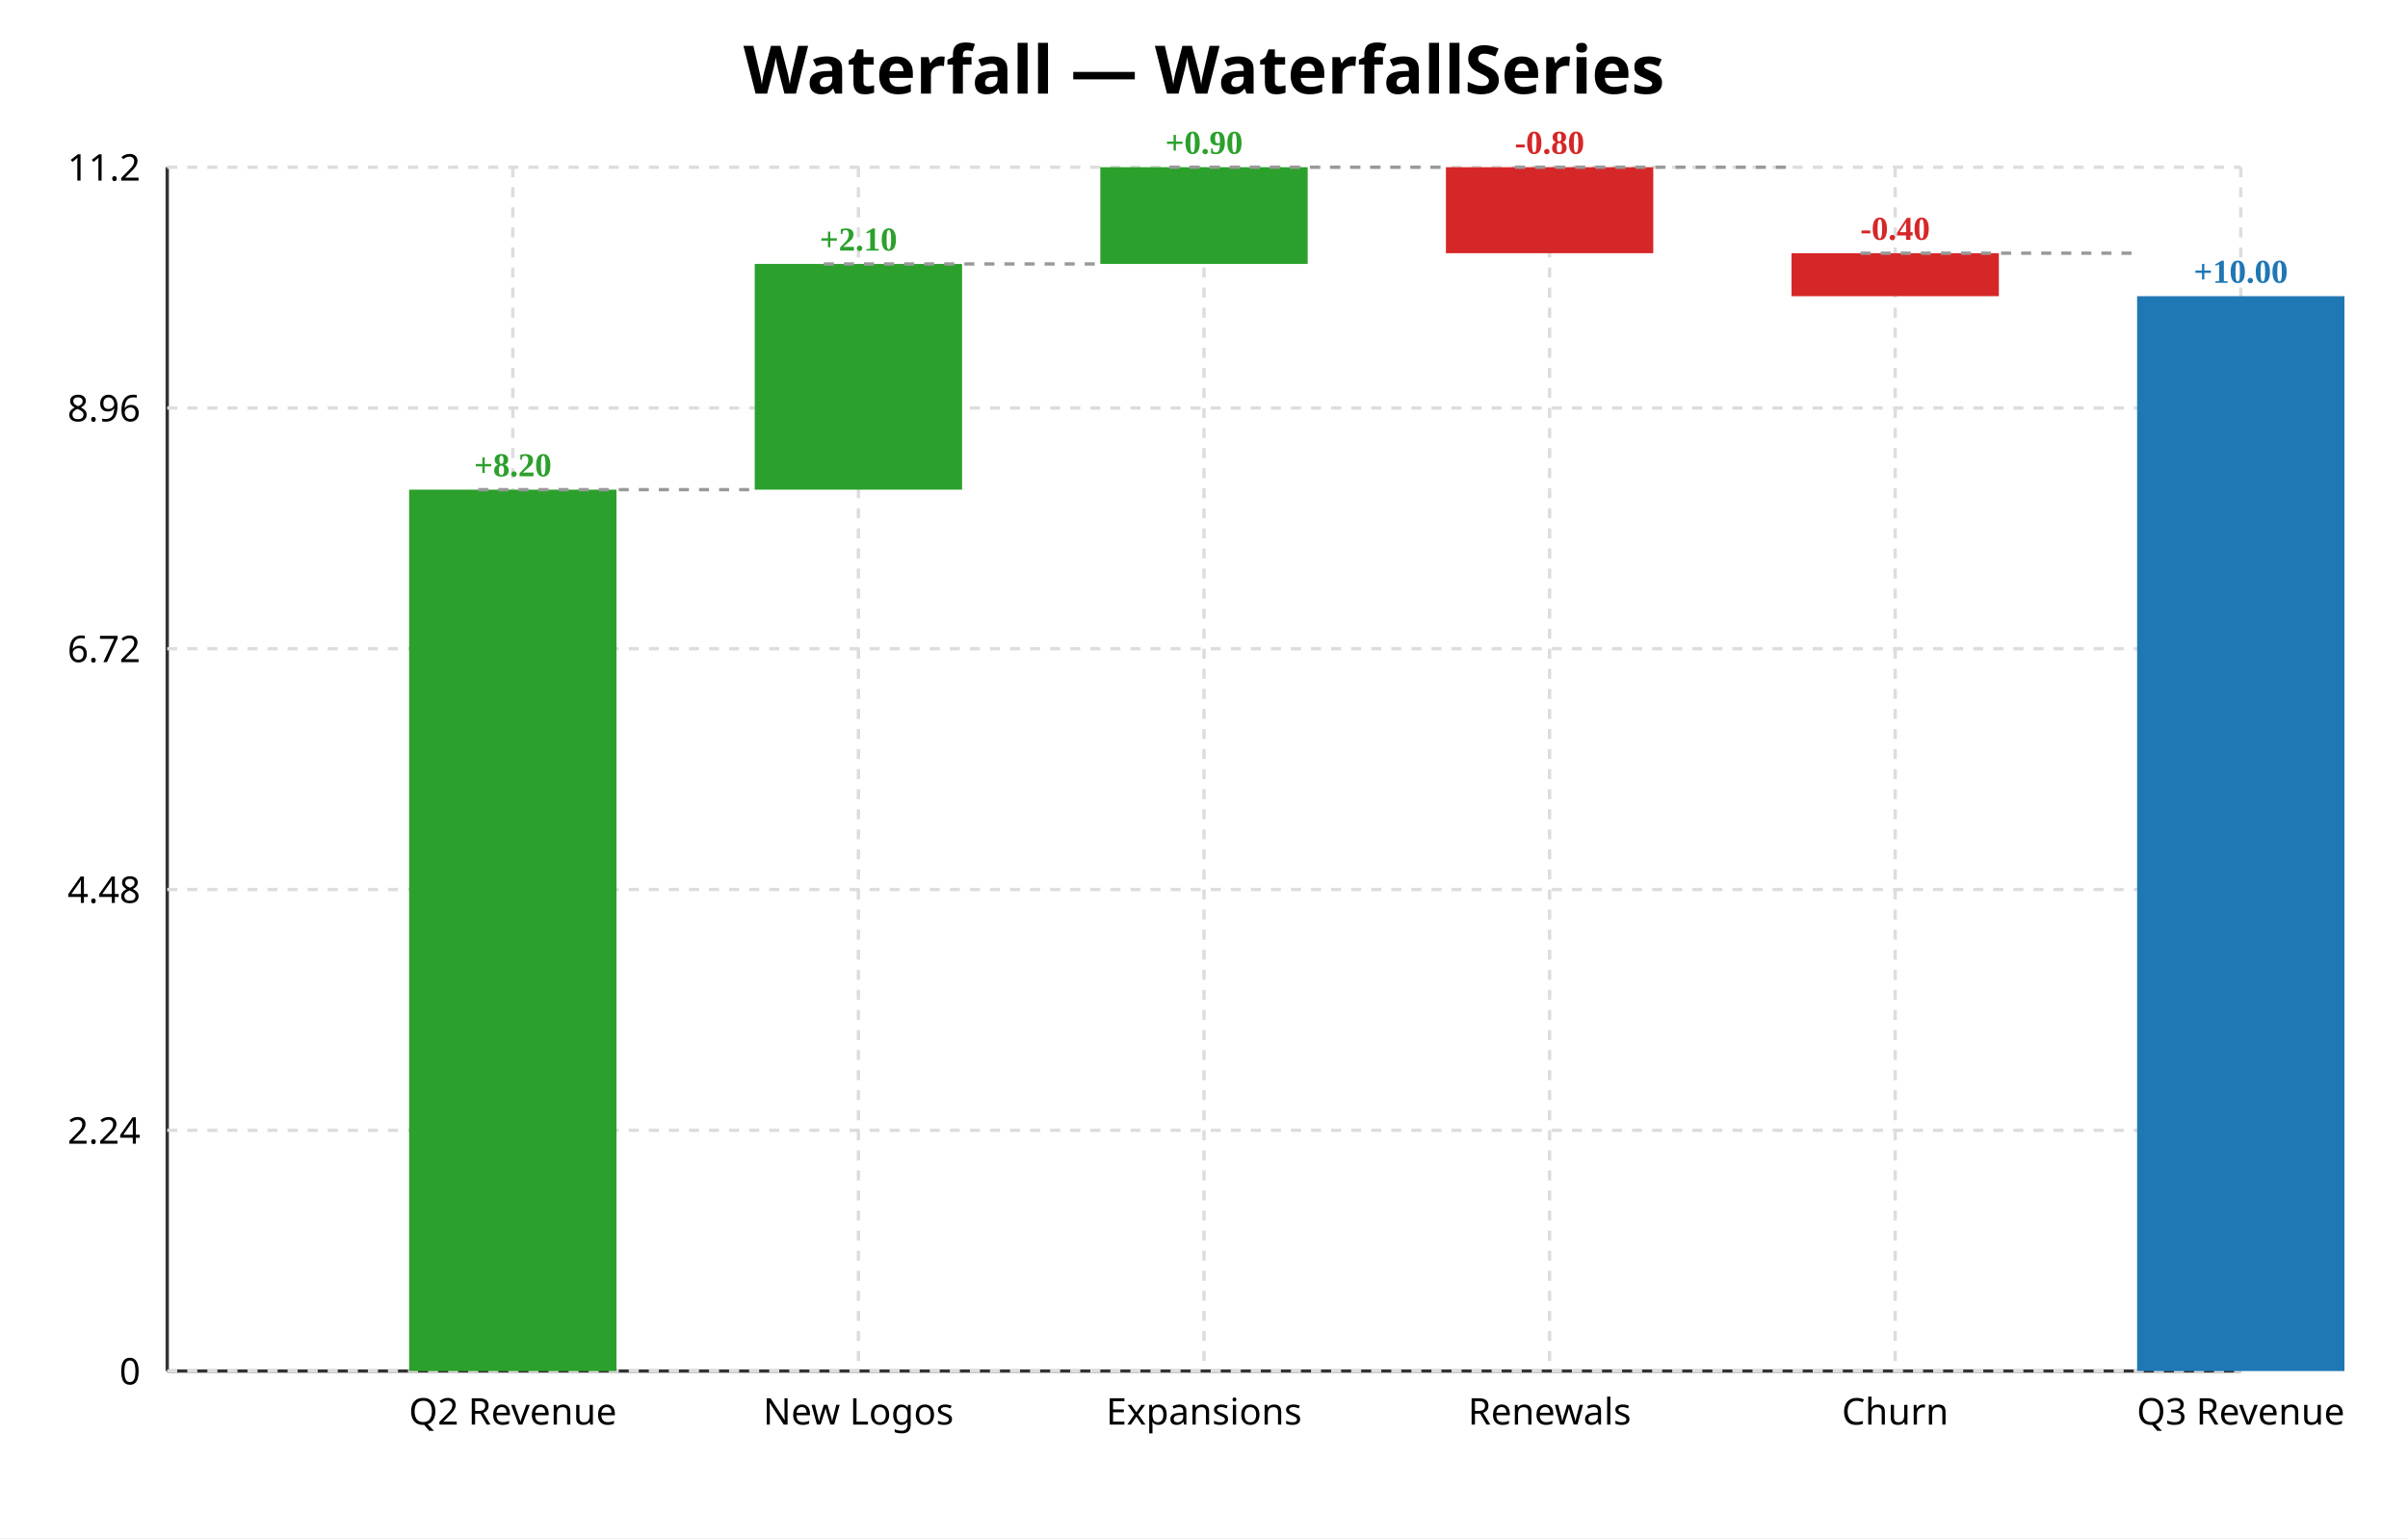
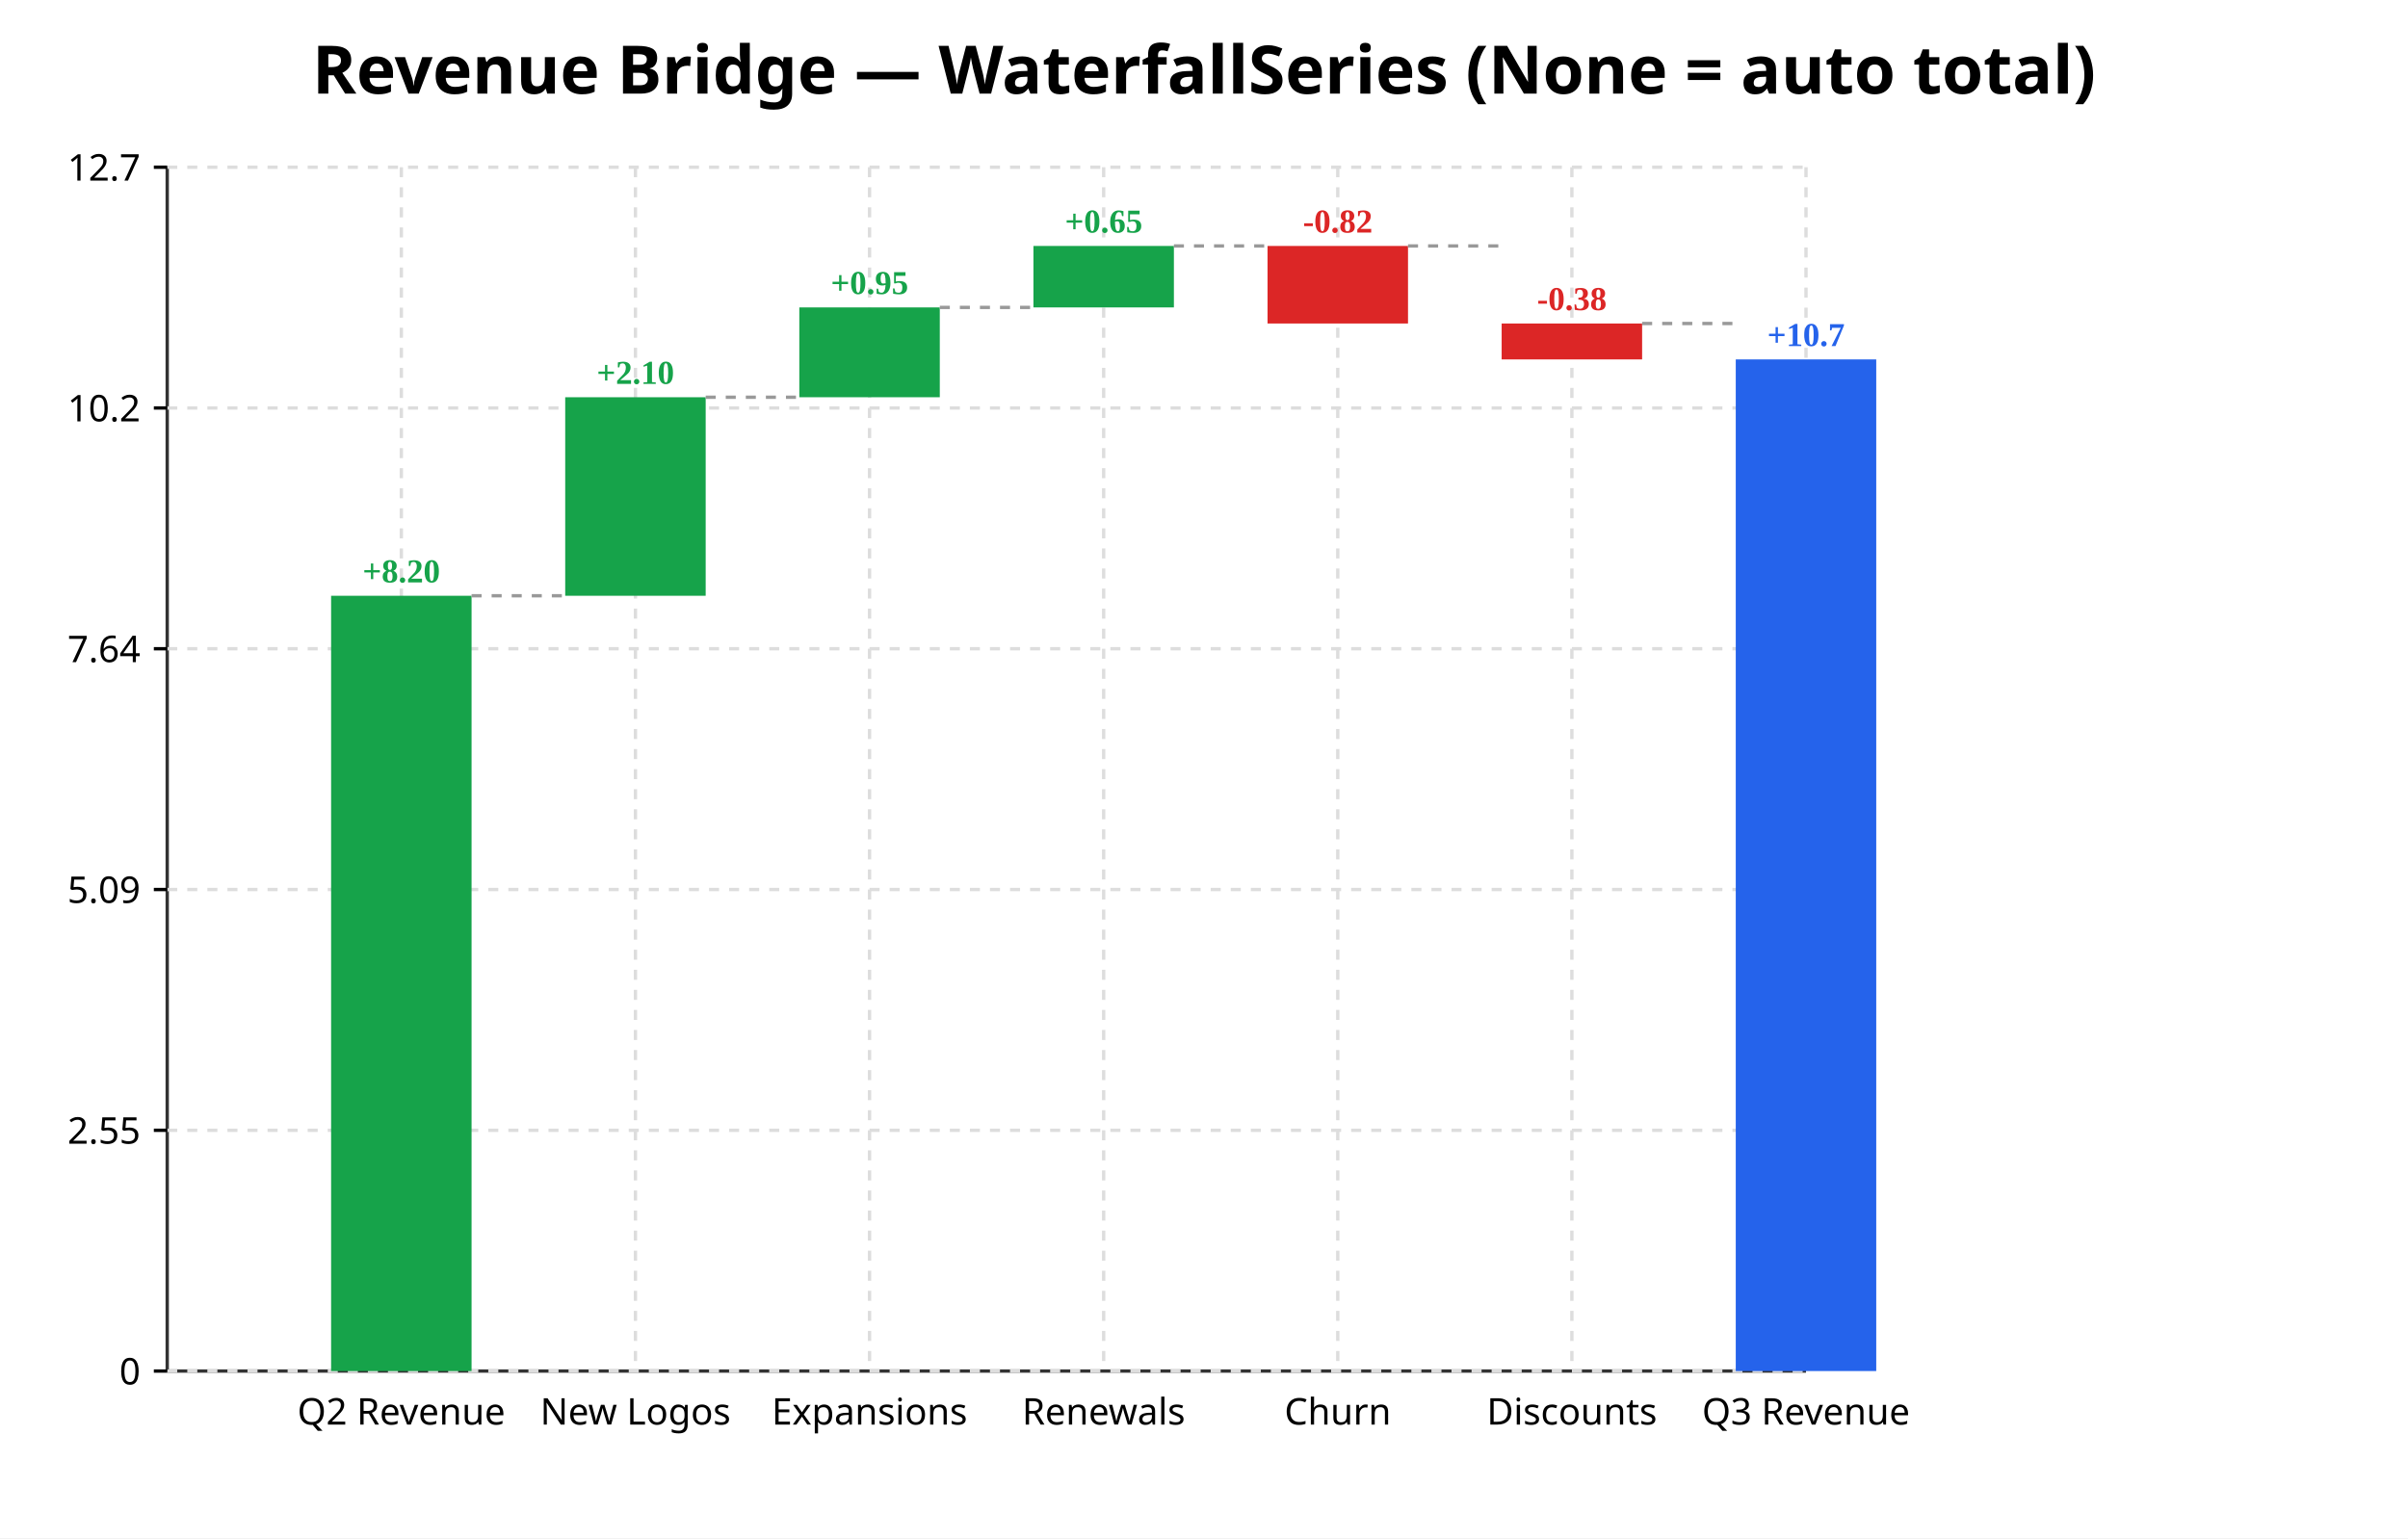
- <svg xmlns="http://www.w3.org/2000/svg" role="img" focusable="false" aria-labelledby="glyphx-chart-8-title glyphx-chart-8-desc" id="glyphx-chart-8" data-glyphx="true" width="720" height="460" viewBox="0 0 720 460">
+ <svg xmlns="http://www.w3.org/2000/svg" role="img" focusable="false" aria-labelledby="glyphx-chart-4a3ed0c5df00-title glyphx-chart-4a3ed0c5df00-desc" id="glyphx-chart-4a3ed0c5df00" data-glyphx="true" width="720" height="460" viewBox="0 0 720 460">
  <rect width="720" height="460" fill="#ffffff" />
-   <text x="360" y="28" text-anchor="middle" font-size="20" font-weight="bold" font-family="sans-serif" fill="#000000">Waterfall  —  WaterfallSeries</text>
-   <line x1="50" y1="410" x2="670" y2="410" stroke="#333" />
+   <text x="360" y="28" text-anchor="middle" font-size="20" font-weight="bold" font-family="sans-serif" fill="#000000">Revenue Bridge  —  WaterfallSeries  (None = auto total)</text>
+   <line x1="50" y1="410" x2="540" y2="410" stroke="#333" />
  <line x1="50" y1="50" x2="50" y2="410" stroke="#333" />
-   <line x1="50" x2="670" y1="410.0" y2="410.0" stroke="#ddd" stroke-dasharray="3,3" />
-   <text x="42" y="414.0" text-anchor="end" font-size="11" font-family="sans-serif" fill="#000000">0</text>
-   <line x1="50" x2="670" y1="338.0" y2="338.0" stroke="#ddd" stroke-dasharray="3,3" />
-   <text x="42" y="342.0" text-anchor="end" font-size="11" font-family="sans-serif" fill="#000000">2.24</text>
-   <line x1="50" x2="670" y1="266.0" y2="266.0" stroke="#ddd" stroke-dasharray="3,3" />
-   <text x="42" y="270.0" text-anchor="end" font-size="11" font-family="sans-serif" fill="#000000">4.48</text>
-   <line x1="50" x2="670" y1="194.0" y2="194.0" stroke="#ddd" stroke-dasharray="3,3" />
-   <text x="42" y="198.0" text-anchor="end" font-size="11" font-family="sans-serif" fill="#000000">6.72</text>
-   <line x1="50" x2="670" y1="122" y2="122" stroke="#ddd" stroke-dasharray="3,3" />
-   <text x="42" y="126" text-anchor="end" font-size="11" font-family="sans-serif" fill="#000000">8.96</text>
-   <line x1="50" x2="670" y1="50.0" y2="50.0" stroke="#ddd" stroke-dasharray="3,3" />
-   <text x="42" y="54.0" text-anchor="end" font-size="11" font-family="sans-serif" fill="#000000">11.2</text>
-   <line y1="50" y2="410" x1="153.333" x2="153.333" stroke="#ddd" stroke-dasharray="3,3" />
-   <text x="153.333" y="426" text-anchor="middle" font-size="11" font-family="sans-serif" fill="#000000">Q2 Revenue</text>
-   <line y1="50" y2="410" x1="256.667" x2="256.667" stroke="#ddd" stroke-dasharray="3,3" />
-   <text x="256.667" y="426" text-anchor="middle" font-size="11" font-family="sans-serif" fill="#000000">New Logos</text>
-   <line y1="50" y2="410" x1="360.0" x2="360.0" stroke="#ddd" stroke-dasharray="3,3" />
-   <text x="360.0" y="426" text-anchor="middle" font-size="11" font-family="sans-serif" fill="#000000">Expansions</text>
-   <line y1="50" y2="410" x1="463.333" x2="463.333" stroke="#ddd" stroke-dasharray="3,3" />
-   <text x="463.333" y="426" text-anchor="middle" font-size="11" font-family="sans-serif" fill="#000000">Renewals</text>
-   <line y1="50" y2="410" x1="566.667" x2="566.667" stroke="#ddd" stroke-dasharray="3,3" />
-   <text x="566.667" y="426" text-anchor="middle" font-size="11" font-family="sans-serif" fill="#000000">Churn</text>
-   <line y1="50" y2="410" x1="670.0" x2="670.0" stroke="#ddd" stroke-dasharray="3,3" />
-   <text x="670.0" y="426" text-anchor="middle" font-size="11" font-family="sans-serif" fill="#000000">Q3 Revenue</text>
-   <rect class="glyphx-point series-7264" tabindex="0" role="graphics-symbol" x="122.333" y="146.429" width="62" height="263.571" fill="#2ca02c" data-x="Q2 Revenue" data-value="8.20" data-label="Q2 Revenue" />
-   <text x="153.333" y="142.429" text-anchor="middle" font-size="10" fill="#2ca02c" font-weight="600">+8.20</text>
-   <rect class="glyphx-point series-7264" tabindex="0" role="graphics-symbol" x="225.667" y="78.929" width="62" height="67.5" fill="#2ca02c" data-x="New Logos" data-value="2.10" data-label="New Logos" />
-   <line x1="143" x2="225.667" y1="146.429" y2="146.429" stroke="#999" stroke-width="1" stroke-dasharray="3,3" />
-   <text x="256.667" y="74.929" text-anchor="middle" font-size="10" fill="#2ca02c" font-weight="600">+2.10</text>
-   <rect class="glyphx-point series-7264" tabindex="0" role="graphics-symbol" x="329.0" y="50.0" width="62" height="28.929" fill="#2ca02c" data-x="Expansions" data-value="0.90" data-label="Expansions" />
-   <line x1="246.333" x2="329.0" y1="78.929" y2="78.929" stroke="#999" stroke-width="1" stroke-dasharray="3,3" />
-   <text x="360.0" y="46.0" text-anchor="middle" font-size="10" fill="#2ca02c" font-weight="600">+0.90</text>
-   <rect class="glyphx-point series-7264" tabindex="0" role="graphics-symbol" x="432.333" y="50.0" width="62" height="25.714" fill="#d62728" data-x="Renewals" data-value="-0.80" data-label="Renewals" />
-   <line x1="349.667" x2="432.333" y1="50.0" y2="50.0" stroke="#999" stroke-width="1" stroke-dasharray="3,3" />
-   <text x="463.333" y="46.0" text-anchor="middle" font-size="10" fill="#d62728" font-weight="600">-0.80</text>
-   <rect class="glyphx-point series-7264" tabindex="0" role="graphics-symbol" x="535.667" y="75.714" width="62" height="12.857" fill="#d62728" data-x="Churn" data-value="-0.40" data-label="Churn" />
-   <line x1="453.0" x2="535.667" y1="50.0" y2="50.0" stroke="#999" stroke-width="1" stroke-dasharray="3,3" />
-   <text x="566.667" y="71.714" text-anchor="middle" font-size="10" fill="#d62728" font-weight="600">-0.40</text>
-   <rect class="glyphx-point series-7264" tabindex="0" role="graphics-symbol" x="639.0" y="88.571" width="62" height="321.429" fill="#1f77b4" data-x="Q3 Revenue" data-value="10.00" data-label="Q3 Revenue" />
-   <line x1="556.333" x2="639.0" y1="75.714" y2="75.714" stroke="#999" stroke-width="1" stroke-dasharray="3,3" />
-   <text x="670.0" y="84.571" text-anchor="middle" font-size="10" fill="#1f77b4" font-weight="600">+10.00</text>
+   <line x1="50" x2="540" y1="410.0" y2="410.0" stroke="#ddd" stroke-dasharray="3,3" />
+   <line x1="46.0" x2="50" y1="410.0" y2="410.0" stroke="#000000" stroke-width="1" />
+   <text x="42.0" y="414.0" text-anchor="end" font-size="11" font-family="sans-serif" fill="#000000">0</text>
+   <line x1="50" x2="540" y1="338.0" y2="338.0" stroke="#ddd" stroke-dasharray="3,3" />
+   <line x1="46.0" x2="50" y1="338.0" y2="338.0" stroke="#000000" stroke-width="1" />
+   <text x="42.0" y="342.0" text-anchor="end" font-size="11" font-family="sans-serif" fill="#000000">2.55</text>
+   <line x1="50" x2="540" y1="266.0" y2="266.0" stroke="#ddd" stroke-dasharray="3,3" />
+   <line x1="46.0" x2="50" y1="266.0" y2="266.0" stroke="#000000" stroke-width="1" />
+   <text x="42.0" y="270.0" text-anchor="end" font-size="11" font-family="sans-serif" fill="#000000">5.09</text>
+   <line x1="50" x2="540" y1="194.0" y2="194.0" stroke="#ddd" stroke-dasharray="3,3" />
+   <line x1="46.0" x2="50" y1="194.0" y2="194.0" stroke="#000000" stroke-width="1" />
+   <text x="42.0" y="198.0" text-anchor="end" font-size="11" font-family="sans-serif" fill="#000000">7.64</text>
+   <line x1="50" x2="540" y1="122.0" y2="122.0" stroke="#ddd" stroke-dasharray="3,3" />
+   <line x1="46.0" x2="50" y1="122.0" y2="122.0" stroke="#000000" stroke-width="1" />
+   <text x="42.0" y="126.0" text-anchor="end" font-size="11" font-family="sans-serif" fill="#000000">10.2</text>
+   <line x1="50" x2="540" y1="50.0" y2="50.0" stroke="#ddd" stroke-dasharray="3,3" />
+   <line x1="46.0" x2="50" y1="50.0" y2="50.0" stroke="#000000" stroke-width="1" />
+   <text x="42.0" y="54.0" text-anchor="end" font-size="11" font-family="sans-serif" fill="#000000">12.7</text>
+   <line y1="50" y2="410" x1="120.0" x2="120.0" stroke="#ddd" stroke-dasharray="3,3" />
+   <text x="120.0" y="426" text-anchor="middle" font-size="11" font-family="sans-serif" fill="#000000">Q2 Revenue</text>
+   <line y1="50" y2="410" x1="190.0" x2="190.0" stroke="#ddd" stroke-dasharray="3,3" />
+   <text x="190.0" y="426" text-anchor="middle" font-size="11" font-family="sans-serif" fill="#000000">New Logos</text>
+   <line y1="50" y2="410" x1="260.0" x2="260.0" stroke="#ddd" stroke-dasharray="3,3" />
+   <text x="260.0" y="426" text-anchor="middle" font-size="11" font-family="sans-serif" fill="#000000">Expansions</text>
+   <line y1="50" y2="410" x1="330.0" x2="330.0" stroke="#ddd" stroke-dasharray="3,3" />
+   <text x="330.0" y="426" text-anchor="middle" font-size="11" font-family="sans-serif" fill="#000000">Renewals</text>
+   <line y1="50" y2="410" x1="400.0" x2="400.0" stroke="#ddd" stroke-dasharray="3,3" />
+   <text x="400.0" y="426" text-anchor="middle" font-size="11" font-family="sans-serif" fill="#000000">Churn</text>
+   <line y1="50" y2="410" x1="470.0" x2="470.0" stroke="#ddd" stroke-dasharray="3,3" />
+   <text x="470.0" y="426" text-anchor="middle" font-size="11" font-family="sans-serif" fill="#000000">Discounts</text>
+   <line y1="50" y2="410" x1="540.0" x2="540.0" stroke="#ddd" stroke-dasharray="3,3" />
+   <text x="540.0" y="426" text-anchor="middle" font-size="11" font-family="sans-serif" fill="#000000">Q3 Revenue</text>
+   <rect class="glyphx-point series-c2738605" tabindex="0" role="graphics-symbol" x="99.0" y="178.16" width="42.0" height="231.84" fill="#16a34a" data-x="Q2 Revenue" data-value="8.20" data-label="Q2 Revenue" />
+   <text x="120.0" y="174.16" text-anchor="middle" font-size="10" fill="#16a34a" font-weight="600">+8.20</text>
+   <rect class="glyphx-point series-c2738605" tabindex="0" role="graphics-symbol" x="169.0" y="118.79" width="42.0" height="59.37" fill="#16a34a" data-x="New Logos" data-value="2.10" data-label="New Logos" />
+   <line x1="141.0" x2="169.0" y1="178.16" y2="178.16" stroke="#999" stroke-width="1" stroke-dasharray="3,3" />
+   <text x="190.0" y="114.79" text-anchor="middle" font-size="10" fill="#16a34a" font-weight="600">+2.10</text>
+   <rect class="glyphx-point series-c2738605" tabindex="0" role="graphics-symbol" x="239.0" y="91.93" width="42.0" height="26.86" fill="#16a34a" data-x="Expansions" data-value="0.95" data-label="Expansions" />
+   <line x1="211.0" x2="239.0" y1="118.79" y2="118.79" stroke="#999" stroke-width="1" stroke-dasharray="3,3" />
+   <text x="260.0" y="87.93" text-anchor="middle" font-size="10" fill="#16a34a" font-weight="600">+0.95</text>
+   <rect class="glyphx-point series-c2738605" tabindex="0" role="graphics-symbol" x="309.0" y="73.55" width="42.0" height="18.38" fill="#16a34a" data-x="Renewals" data-value="0.65" data-label="Renewals" />
+   <line x1="281.0" x2="309.0" y1="91.93" y2="91.93" stroke="#999" stroke-width="1" stroke-dasharray="3,3" />
+   <text x="330.0" y="69.55" text-anchor="middle" font-size="10" fill="#16a34a" font-weight="600">+0.65</text>
+   <rect class="glyphx-point series-c2738605" tabindex="0" role="graphics-symbol" x="379.0" y="73.55" width="42.0" height="23.19" fill="#dc2626" data-x="Churn" data-value="-0.82" data-label="Churn" />
+   <line x1="351.0" x2="379.0" y1="73.55" y2="73.55" stroke="#999" stroke-width="1" stroke-dasharray="3,3" />
+   <text x="400.0" y="69.55" text-anchor="middle" font-size="10" fill="#dc2626" font-weight="600">-0.82</text>
+   <rect class="glyphx-point series-c2738605" tabindex="0" role="graphics-symbol" x="449.0" y="96.74" width="42.0" height="10.74" fill="#dc2626" data-x="Discounts" data-value="-0.38" data-label="Discounts" />
+   <line x1="421.0" x2="449.0" y1="73.55" y2="73.55" stroke="#999" stroke-width="1" stroke-dasharray="3,3" />
+   <text x="470.0" y="92.74" text-anchor="middle" font-size="10" fill="#dc2626" font-weight="600">-0.38</text>
+   <rect class="glyphx-point series-c2738605" tabindex="0" role="graphics-symbol" x="519.0" y="107.48" width="42.0" height="302.52" fill="#2563eb" data-x="Q3 Revenue" data-value="10.7" data-label="Q3 Revenue" />
+   <line x1="491.0" x2="519.0" y1="96.74" y2="96.74" stroke="#999" stroke-width="1" stroke-dasharray="3,3" />
+   <text x="540.0" y="103.48" text-anchor="middle" font-size="10" fill="#2563eb" font-weight="600">+10.7</text>
</svg>
